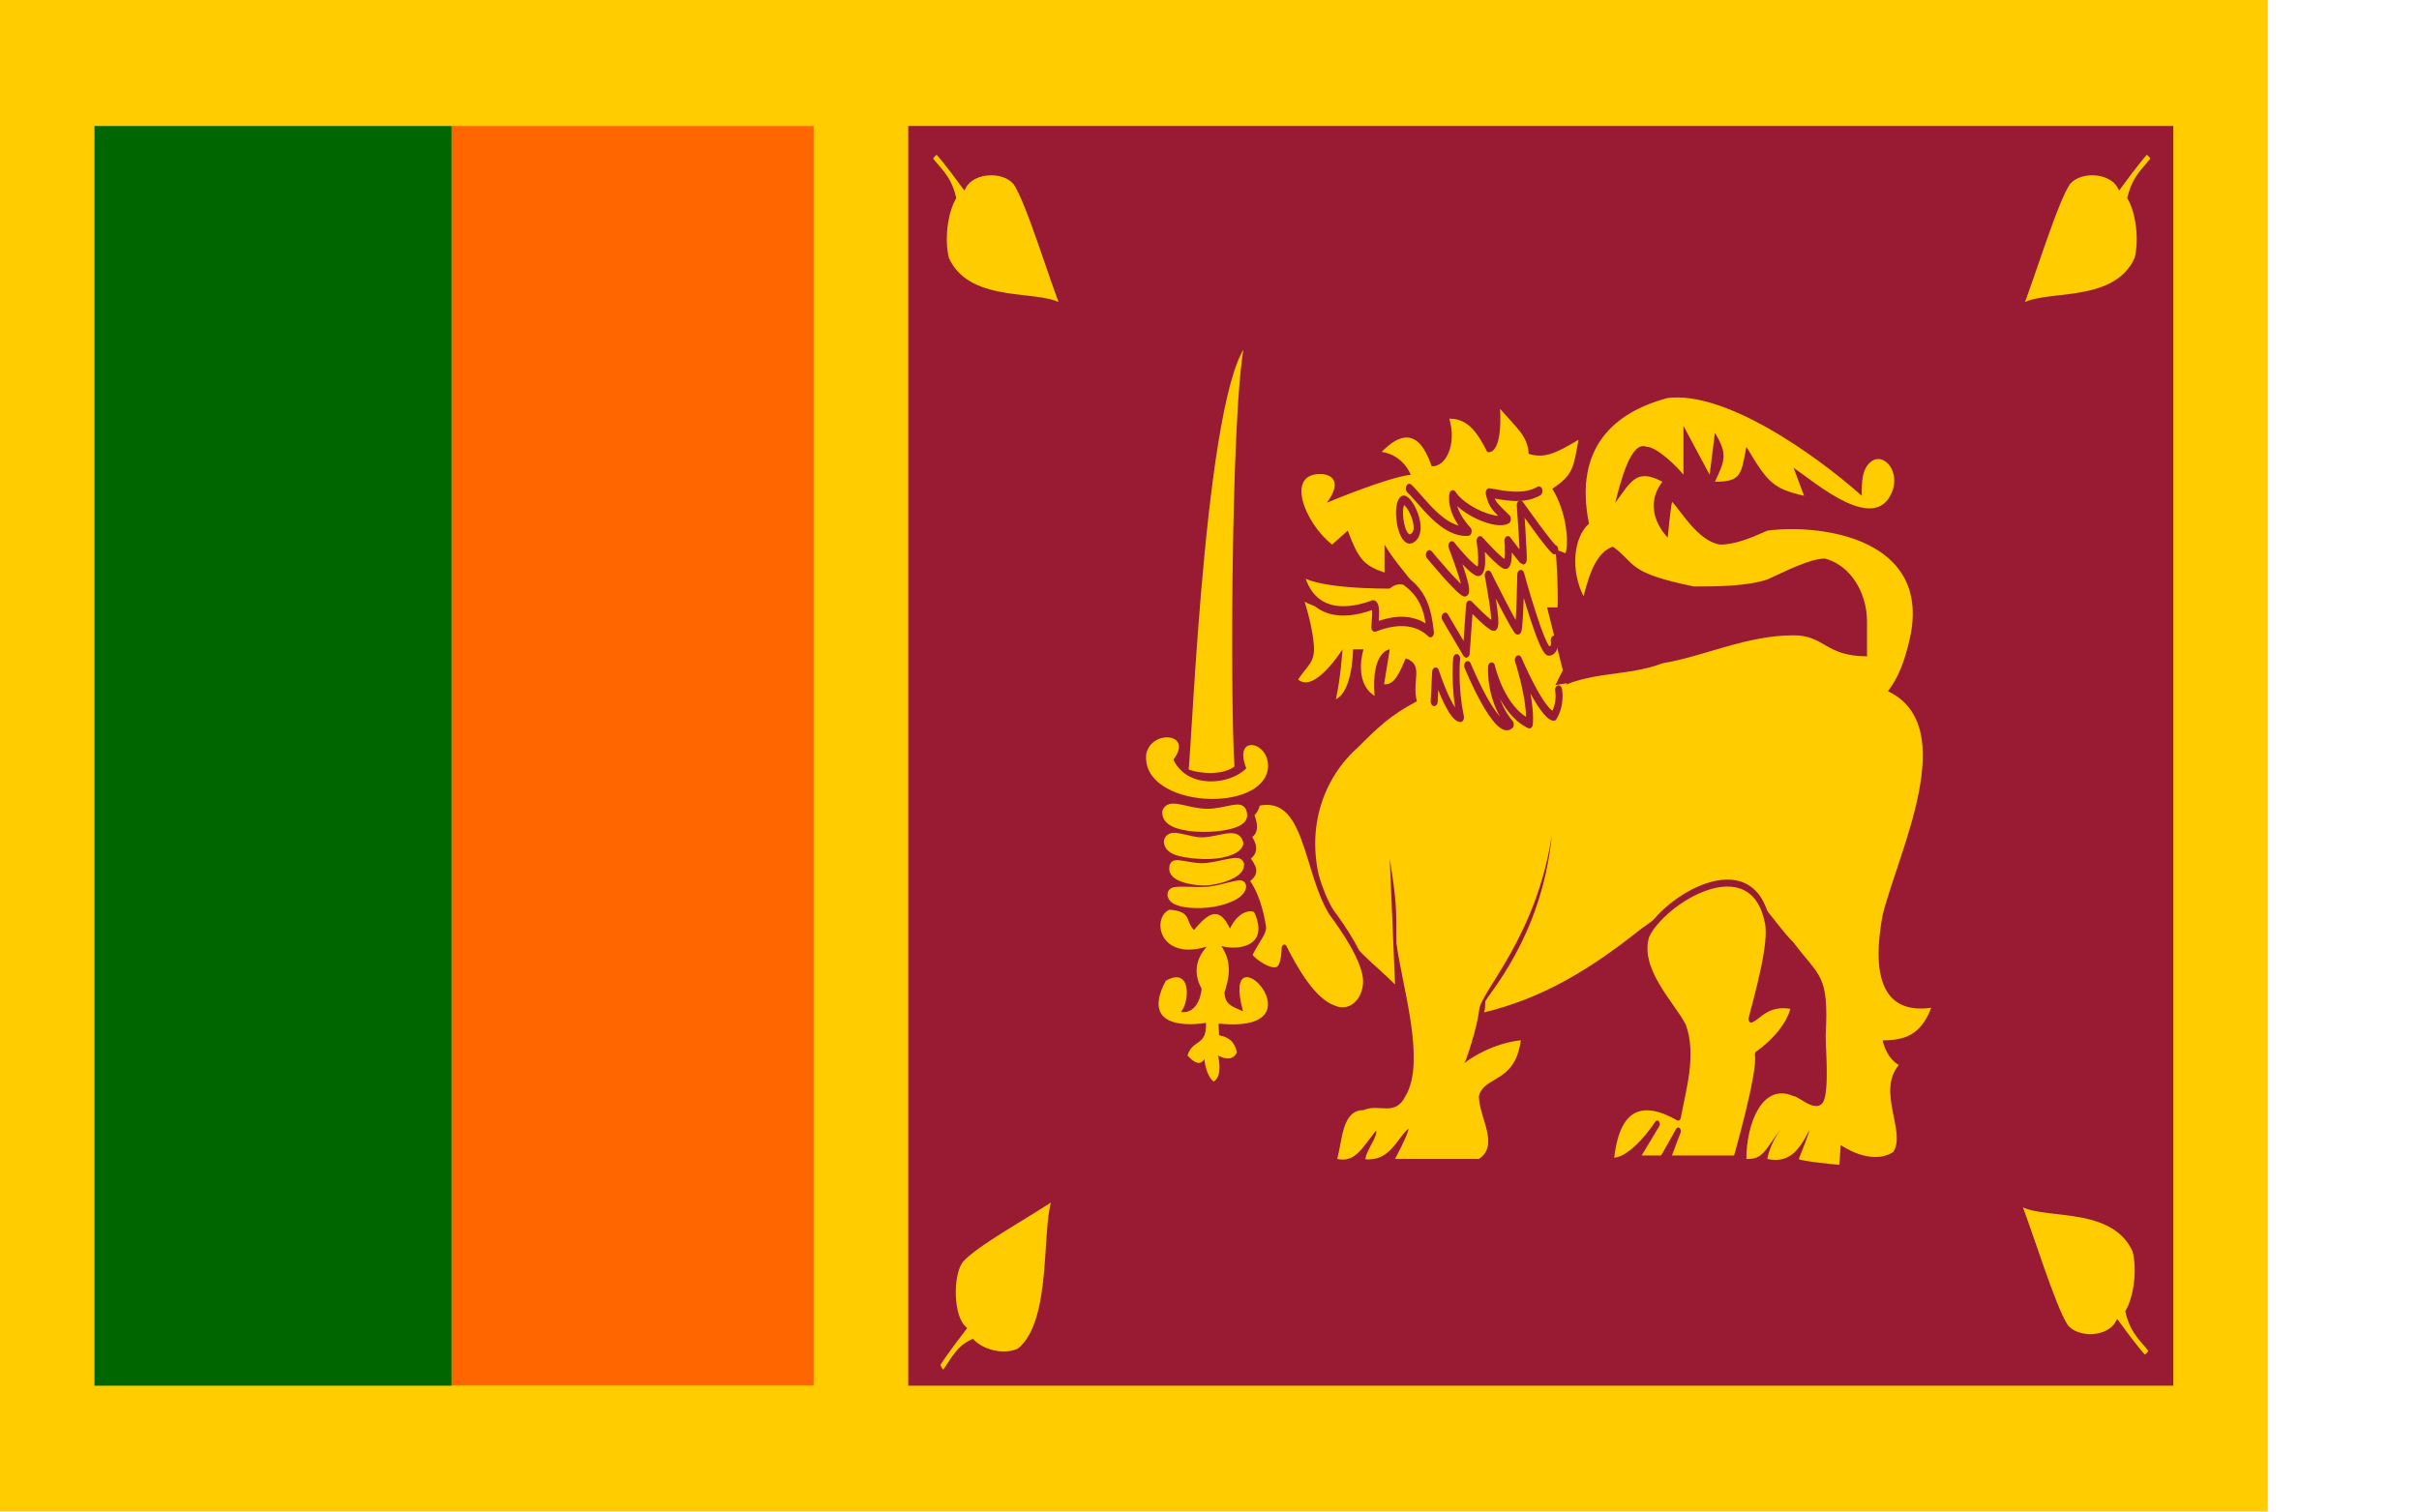
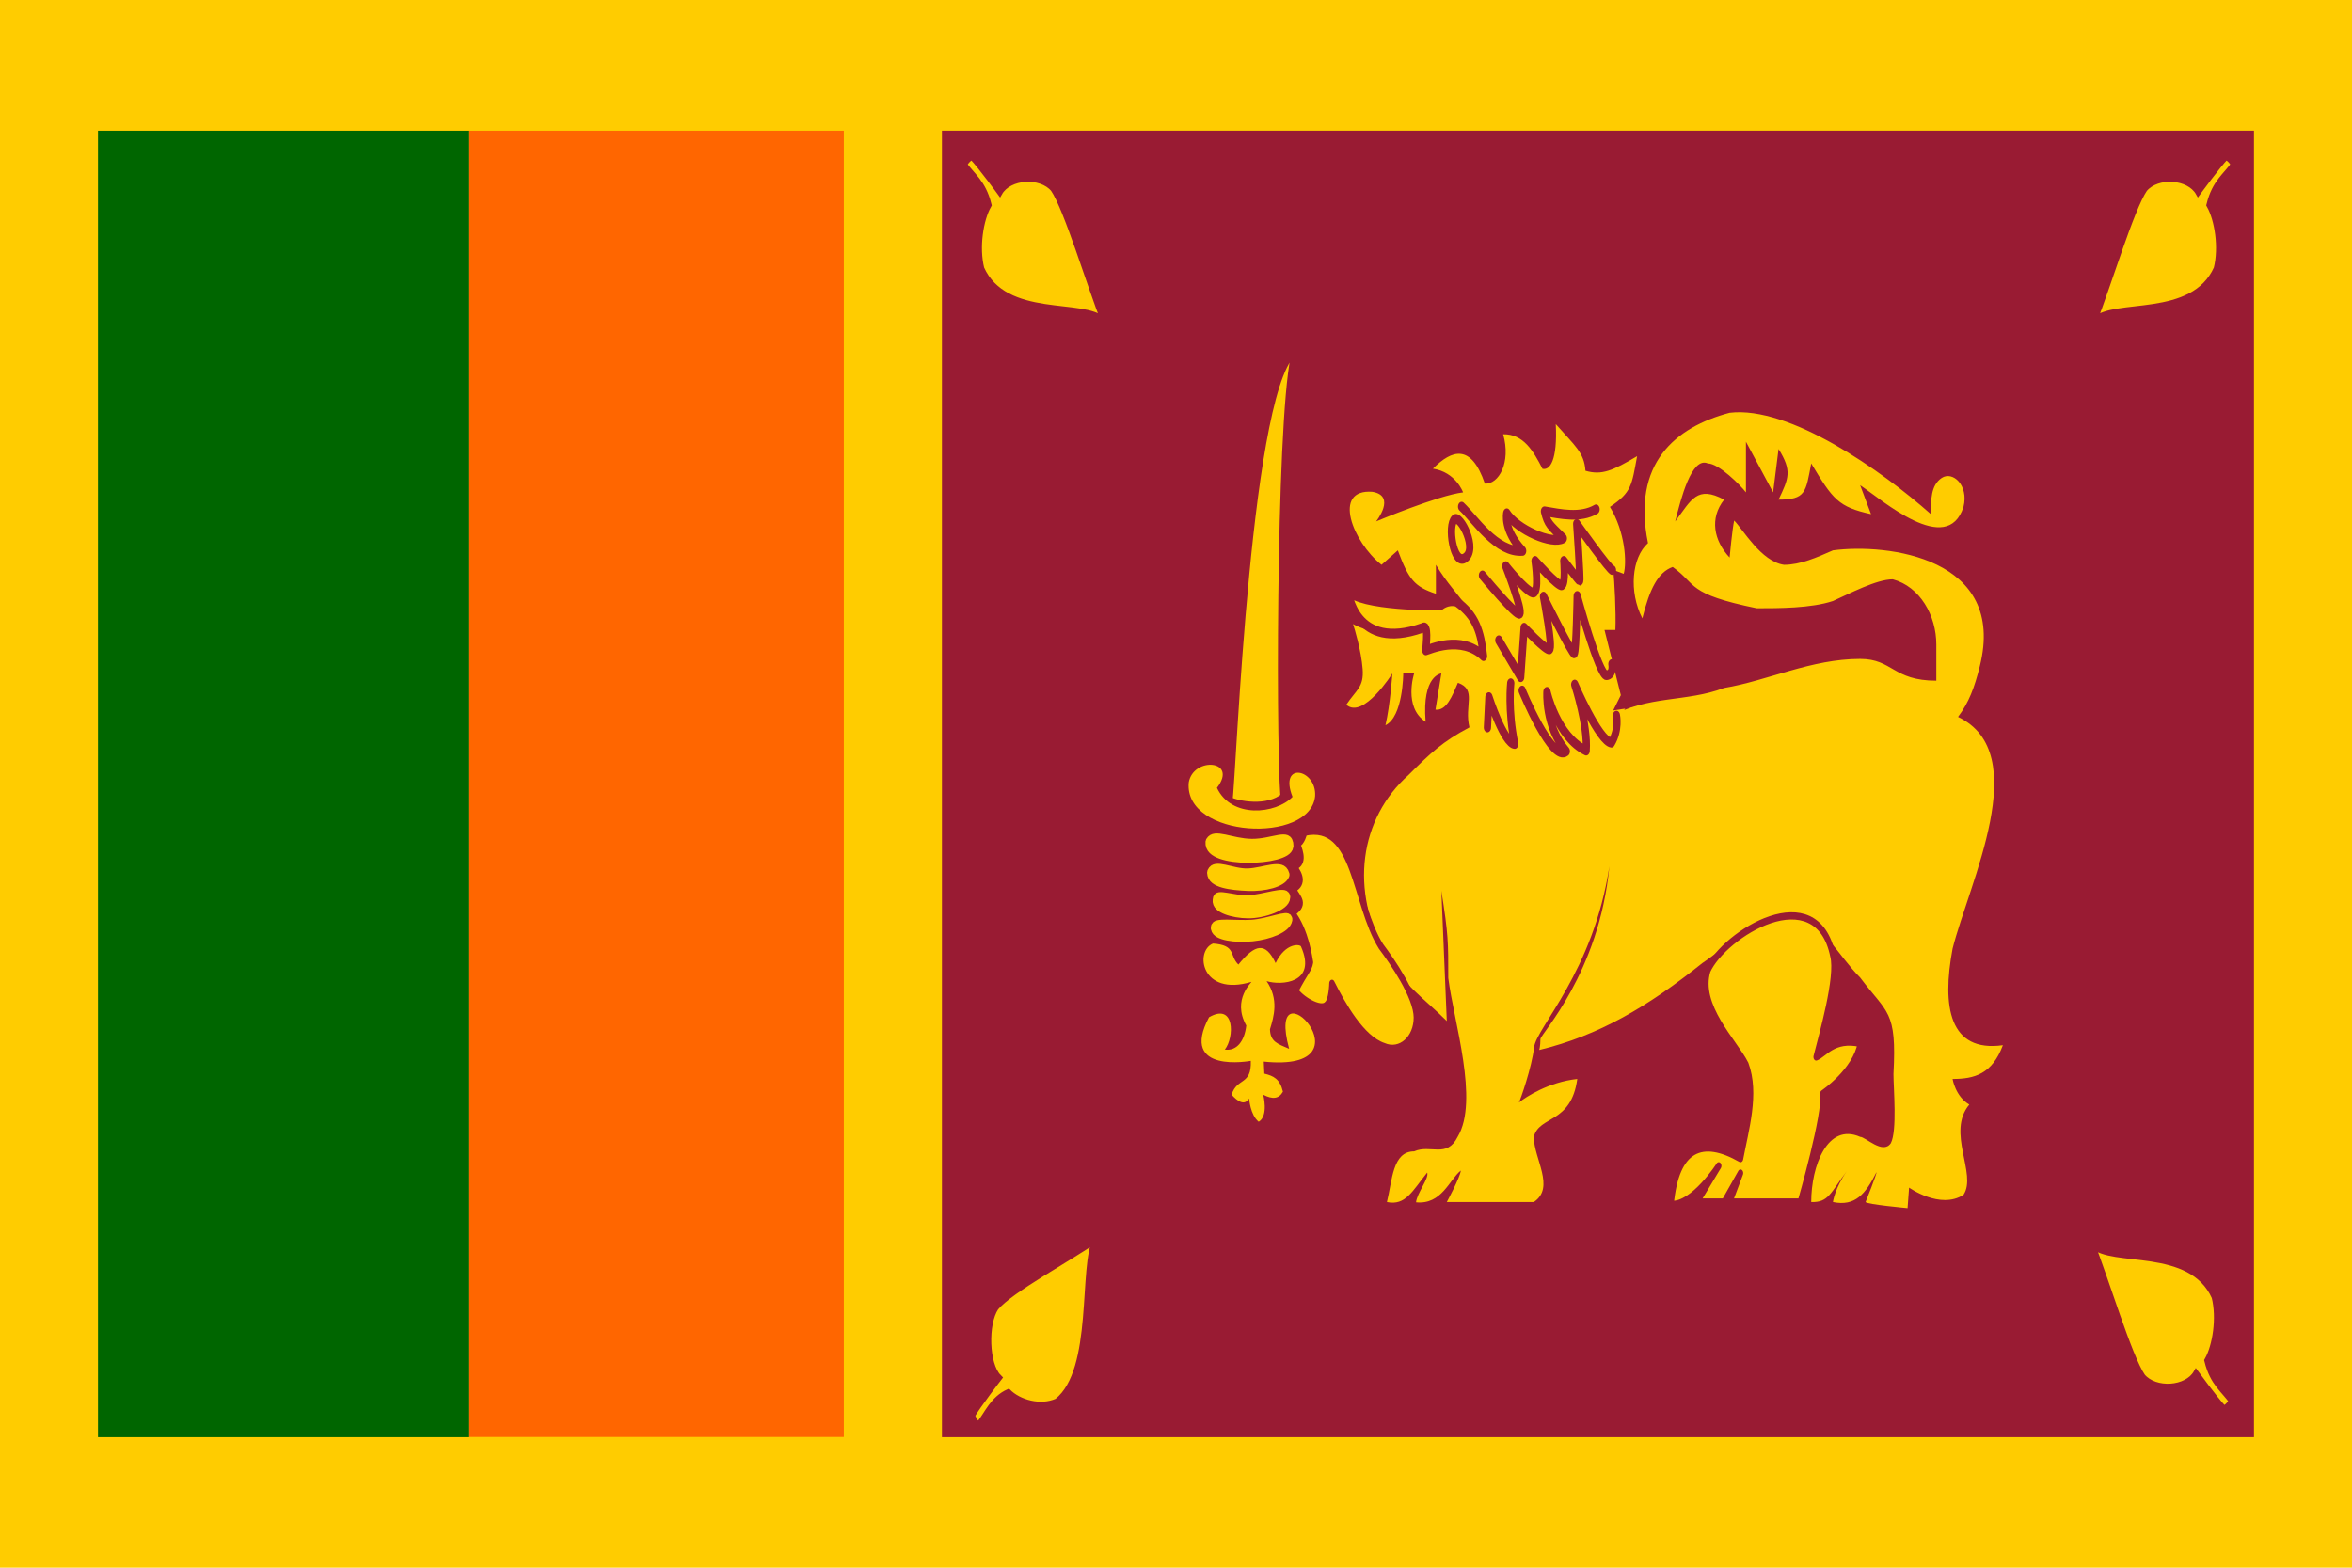
- <svg xmlns="http://www.w3.org/2000/svg" height="496.063" id="svg551" version="1.0" width="595.28pt" x="0" y="0">
+ <svg xmlns="http://www.w3.org/2000/svg" height="496.063" id="svg551" version="1.0" width="744.1" x="0" y="0">
  <defs id="defs553" />
-   <g id="g1330" transform="scale(0.750006,1)">
-     <rect y="5.5000000e-05" x="0" width="992.126" style="font-size:12px;fill:#ffcc00;fill-opacity:1;fill-rule:evenodd;stroke-width:1pt" id="rect628" height="496.063" />
+   <g id="g1330" transform="matrix(0.750006,0,0,1,0,-5.5e-5)">
+     <rect y="5.5e-05" x="0" width="992.126" style="font-size:12px;fill:#ffcc00;fill-opacity:1;fill-rule:evenodd;stroke-width:1pt" id="rect628" height="496.063" />
    <rect y="41.356" x="197.418" width="158.537" style="font-size:12px;fill:#ff6600;fill-opacity:1;fill-rule:evenodd;stroke-width:1pt" id="rect626" height="413.35" />
    <rect y="41.356" x="41.335" width="156.212" style="font-size:12px;fill:#006600;fill-opacity:1;fill-rule:evenodd;stroke-width:1pt" id="rect625" height="413.415" />
    <rect y="41.343" x="397.334" width="553.446" style="font-size:12px;fill:#991b33;fill-opacity:1;fill-rule:evenodd;stroke-width:1pt" id="rect627" height="413.425" />
    <g transform="matrix(2.29632,0,0,2.29632,0,-1.525879e-5)" id="g602">
-       <path style="fill:#ffcc00;fill-opacity:1;fill-rule:evenodd;stroke:#991b33;stroke-width:1pt;stroke-linecap:round;stroke-linejoin:round;stroke-opacity:1" id="path579" d="M 267.945,101.345 L 271.5,101.436 C 271.5,101.436 267.49,104.808 268.401,109.365 C 272.594,103.168 274.143,104.352 274.143,104.352 C 272.867,105.719 270.406,107.633 272.32,111.826 C 273.961,107.542 277.333,104.261 277.333,104.261 C 277.333,104.261 276.421,109 278.426,113.375 C 279.884,109 282.345,105.264 282.345,105.264 C 282.345,105.264 281.981,110.003 284.077,111.734 C 285.717,110.276 286.811,106.539 286.811,106.539 C 286.811,106.539 289.91,112.008 291.824,112.828 C 293.373,109.091 293.373,106.175 293.373,106.175 C 293.373,106.175 299.753,110.732 304.856,108.089 C 300.299,106.449 298.75,102.621 298.75,102.621 C 298.75,102.621 307.044,106.266 310.598,104.626 C 307.134,101.982 299.024,98.064 299.024,98.064 C 299.024,98.064 305.039,100.251 306.77,99.704 C 305.95,98.519 303.307,97.061 303.307,97.061" />
-       <path style="fill:#ffcc00;fill-opacity:1;stroke:none;stroke-width:1;stroke-linejoin:round;stroke-opacity:1" id="selection_to_path#1" d="M 317.72,56.88 C 328.71,55.88 345.69,64.86 354.69,70.85 C 354.69,68.85 354.69,66.86 356.68,65.86 C 358.68,64.86 361.68,66.86 360.68,69.85 C 357.68,76.83 345.69,68.85 341.7,66.86 C 341.7,66.86 343.7,70.85 343.7,70.85 C 337.7,69.85 336.7,68.85 332.71,63.86 C 331.71,67.85 331.71,68.85 326.71,68.85 C 328.59,65.89 329.22,64.9 326.71,61.87 C 326.71,61.87 325.71,67.85 325.71,67.85 C 325.71,67.85 320.72,60.87 320.72,60.87 C 320.72,60.87 320.72,67.85 320.72,67.85 C 319.72,66.86 315.72,63.86 313.72,63.86 C 310.73,62.86 308.73,68.85 307.73,71.85 C 310.73,68.85 311.72,66.86 316.72,68.85 C 314.01,71.41 314.8,74.48 317.72,76.83 C 317.72,76.83 318.24,72.68 318.56,71.73 C 320.15,72.92 323.52,77.39 327.71,77.83 C 330.71,77.83 333.71,76.83 336.7,75.84 C 346.69,74.84 368.67,76.83 363.68,91.8 C 362.68,94.8 361.68,96.79 359.68,98.79 C 373.67,103.78 361.68,121.74 358.68,130.72 C 356.68,138.7 358.07,145.06 367.92,144.03 C 365.93,148.02 362.68,148.68 358.68,148.68 C 358.68,148.68 359.18,151.08 361.75,152.21 C 357.48,156.04 363.23,161.78 360.68,164.65 C 356.38,166.71 350.69,163.65 350.69,163.65 C 350.69,163.65 350.41,166.48 350.41,166.48 C 350.41,166.48 342.86,165.96 342.7,165.64 C 342.7,165.64 344.85,161.62 344.69,161.54 C 342.69,164.53 340.78,166.28 336.7,165.64 C 336.7,165.64 337.02,163.76 339.25,161.38 C 336.22,164.4 335.89,165.72 332.71,165.64 C 332.71,160.65 335.7,154.67 341.7,156.66 C 342.7,156.66 345.85,159.14 347.33,157.54 C 348.53,155.82 347.82,150 347.82,148 C 348.45,139.18 346.69,139.7 341.7,134.71 C 337.7,131.72 334.778,127.136 329.788,126.136 C 324.788,125.136 316.72,130.72 312.72,132.71 C 302.73,138.7 293.74,142.69 282.75,144.69 C 282.75,144.69 282.967,144.18 282.967,143.182 C 282.967,142.509 293.754,134.113 295.641,119.372 C 292.688,133.921 282.2,141.607 281.805,144.31 C 281.411,147.014 279.269,151.627 279.009,151.929 C 280.306,151.151 284.467,149.112 289.74,148.68 C 288.603,154.929 282.75,153.67 281.75,156.66 C 281.75,159.66 285.75,163.65 281.75,165.64 C 281.75,165.64 265.77,165.64 265.77,165.64 C 265.77,165.64 268.229,162.236 268.346,161.298 C 266.195,162.603 264.83,166.028 260.119,165.677 C 260.291,164.389 262.547,162.372 262.168,161.58 C 259.473,164.08 258.208,166.187 254.77,165.64 C 255.77,162.65 255.77,158.66 259.77,158.66 C 262.77,157.66 265.77,159.66 267.76,156.66 C 271.76,151.67 267.031,140.754 266.041,134.764 C 266.041,129.774 266.056,128.828 264.77,122.74 C 264.77,122.74 265.77,140.7 265.77,140.7 C 261.77,137.7 257.77,135.71 254.77,131.72 C 247.78,122.74 249.78,112.76 258.77,106.77 C 262.77,103.78 264.93,102.22 269.93,100.23 C 268.93,97.23 271.35,95.02 267.81,94.09 C 266.75,95.94 265.71,97.96 263.69,97.79 C 263.69,97.79 264.77,92.8 264.77,92.8 C 264.77,92.8 261.17,93.02 261.88,99.46 C 257.74,97.47 259.77,92.8 259.77,92.8 C 259.77,92.8 257.77,92.8 257.77,92.8 C 257.77,92.8 257.76,98.74 254.5,99.94 C 255.38,97.15 255.77,92.8 255.77,92.8 C 255.77,92.8 250.42,99.18 247.31,97.11 C 249.14,95.04 250.56,94.7 250.31,92.2 C 250.07,89.71 248.78,86.498 248.546,85.99 C 249.678,86.537 257.215,88.787 261.942,86.443 C 261.629,88.005 261.77,89.81 261.77,89.81 C 266.76,88.81 267.76,88.81 272.76,90.8 C 271.76,83.82 267.76,82.82 263.77,77.83 C 263.77,77.83 263.77,81.82 263.77,81.82 C 259.77,80.83 258.77,79.83 256.77,75.84 C 256.77,75.84 253.78,77.83 253.78,77.83 C 248.51,74.72 244.62,67.34 252.1,67.77 C 256.56,68.33 252.78,71.85 252.78,71.85 C 252.78,71.85 264.22,68.25 268.76,67.85 C 268.76,67.85 267.44,65.06 263.22,64.58 C 266.72,61.95 270.24,61.1 272.76,66.64 C 275.27,66.78 277.61,63.76 276.12,59.84 C 279.83,59.78 281.66,62.13 283.35,64.6 C 284.73,64.85 286.12,63.4 285.79,58.44 C 289.29,61.43 291.01,62.35 291.24,64.87 C 294.22,65.53 296.24,64.86 300.73,62.86 C 299.74,66.86 299.74,67.85 295.74,69.85 C 298.56,73.335 298.857,77.541 298.266,79.07 C 297.287,78.786 297.043,78.722 296.348,78.532 C 296.565,80.073 296.878,84.315 296.74,86.81 C 296.74,86.81 294.74,86.81 294.74,86.81 C 294.74,86.81 297.74,95.79 297.74,95.79 C 297.74,95.79 295.74,98.79 295.74,98.79 C 302.73,95.79 309.73,96.79 316.72,94.8 C 324.71,93.8 332.71,90.8 341.7,90.8 C 347.69,90.8 347.69,93.8 355.69,93.8 C 355.69,91.8 355.69,90.8 355.69,88.81 C 355.69,84.82 352.69,80.83 347.69,79.83 C 344.7,79.83 339.7,81.82 336.7,82.82 C 332.71,83.82 326.71,83.82 322.71,83.82 C 309.73,81.82 311.8,80.56 307.27,78.13 C 304.56,78.85 303.04,81.15 301.69,85.21 C 299.18,81.53 299.74,76.83 302.73,74.84 C 299.74,63.86 307.73,58.87 317.72,56.88 z " />
-       <path style="fill:#ffcc00;fill-opacity:1;stroke:#991b33;stroke-width:1;stroke-linejoin:round;stroke-opacity:1" id="selection_to_path" d="M 320.72,146.69 C 318.72,143.69 311.72,138.7 313.72,133.71 C 316.72,128.72 333.71,120.74 336.7,131.72 C 337.7,134.71 334.618,142.647 333.618,145.647 C 335.131,145.258 336.813,142.934 341.737,143.776 C 340.82,147.696 334.83,150.719 334.83,150.719 C 335.438,153.371 330.71,165.64 330.71,165.64 C 330.71,165.64 317.72,165.64 317.72,165.64 C 317.72,165.64 319.72,161.65 319.72,161.65 C 319.72,161.65 316.72,165.64 316.72,165.64 C 316.72,165.64 311.72,165.64 311.72,165.64 C 311.72,165.64 315.72,160.65 315.72,160.65 C 315.72,160.65 310.989,166.192 306.957,165.971 C 307.957,157.991 312.72,156.66 319.72,159.66 C 320.72,155.67 322.71,150.68 320.72,146.69 z " />
-       <path style="fill:#ffcc00;fill-opacity:1;fill-rule:evenodd;stroke:#991b33;stroke-width:1pt;stroke-linecap:butt;stroke-linejoin:miter;stroke-opacity:1" id="path577" d="M 267.217,71.543 C 265.87,72.371 266.97,77.853 269.039,76.92 C 271.618,75.757 268.24,70.913 267.217,71.543 z " />
-       <path style="fill:#ffcc00;fill-opacity:1;fill-rule:evenodd;stroke:#991b33;stroke-width:1pt;stroke-linecap:round;stroke-linejoin:round;stroke-opacity:1" id="path578" d="M 268.492,69.811 C 270.953,71.543 274.872,76.191 279.702,75.917 C 276.056,72.91 276.786,70.722 276.786,70.722 C 278.7,73.001 285.079,75.097 287.175,74.185 C 284.715,72.363 284.259,72.18 283.712,70.449 C 286.629,70.814 290.274,71.451 293.19,70.175" />
-       <path style="fill:#ffcc00;fill-opacity:1;fill-rule:evenodd;stroke:#991b33;stroke-width:1pt;stroke-linecap:round;stroke-linejoin:round;stroke-opacity:1" id="path580" d="M 273.232,100.251 L 273.505,96.059 C 273.505,96.059 276.239,102.438 278.244,102.529 C 276.968,97.882 277.515,94.145 277.515,94.145" />
-       <path style="fill:#ffcc00;fill-opacity:1;fill-rule:evenodd;stroke:#991b33;stroke-width:1pt;stroke-linecap:round;stroke-linejoin:round;stroke-opacity:1" id="path581" d="M 279.611,95.147 C 279.611,95.147 285.079,105.172 287.722,103.532 C 283.712,99.977 284.168,95.329 284.168,95.329 C 284.168,95.329 285.991,101.527 291.368,103.441 C 291.732,99.978 289.272,94.327 289.272,94.327 C 289.272,94.327 293.737,102.165 296.016,102.347 C 297.474,100.525 296.927,98.611 296.927,98.611" />
-       <path style="fill:#ffcc00;fill-opacity:1;fill-rule:evenodd;stroke:#991b33;stroke-width:1pt;stroke-linecap:round;stroke-linejoin:round;stroke-opacity:1" id="path582" d="M 275.328,88.221 L 279.338,93.325 L 279.976,86.489 C 279.976,86.489 283.895,89.588 284.624,89.497 C 285.353,89.406 283.53,82.206 283.53,82.206 C 283.53,82.206 288.816,90.226 289.181,90.043 C 289.545,89.861 289.727,82.115 289.727,82.115 C 289.727,82.115 293.738,93.142 295.105,93.051 C 296.472,92.96 296.107,91.502 296.107,91.502" />
-       <path style="fill:#ffcc00;fill-opacity:1;fill-rule:evenodd;stroke:#991b33;stroke-width:1pt;stroke-linecap:round;stroke-linejoin:round;stroke-opacity:1" id="path583" d="M 272.32,79.289 C 272.32,79.289 278.517,84.94 279.155,84.575 C 279.793,84.211 276.604,78.013 276.604,78.013 C 276.604,78.013 280.158,81.385 281.525,81.659 C 282.892,81.932 281.981,77.284 281.981,77.284 C 281.981,77.284 286.173,80.839 286.902,80.656 C 287.631,80.474 287.267,77.284 287.267,77.284 C 287.267,77.284 290.001,80.018 290.183,80.018 C 290.365,80.018 289.636,72.18 289.636,72.18 C 289.636,72.18 295.743,78.651 296.198,78.56" />
-       <path style="fill:#ffcc00;fill-opacity:1;fill-rule:evenodd;stroke:#991b33;stroke-width:1pt;stroke-linecap:round;stroke-linejoin:round;stroke-opacity:1" id="path584" d="M 247.531,81.294 C 247.804,81.75 248.819,89.809 261.305,86.528 C 262.49,85.89 261.969,88.781 261.917,89.627 C 262.464,89.536 268.415,87.414 272.516,90.421 C 272.034,87.088 271.135,84.849 267.581,82.935 C 265.85,82.57 264.586,83.456 264.586,83.456 C 264.586,83.456 249.536,83.573 247.531,81.294 z " />
-       <path style="fill:#ffcc00;fill-opacity:1;stroke:#991b33;stroke-width:1;stroke-linecap:round;stroke-linejoin:round;stroke-opacity:1" id="selection_to_path#2" d="M 240.722,132.606 C 240.515,133.539 239.862,133.808 237.997,136.503 C 238.826,137.643 242.64,139.425 243.676,138.493 C 244.609,137.974 244.676,135.503 244.676,135.503 C 246.676,138.493 250.194,143.208 254.194,144.208 C 257.184,145.208 260.184,143.208 260.184,140.218 C 260.184,137.228 255.666,132.399 253.676,130.409 C 248.676,124.419 249.117,113.106 239.665,114.68 C 239.616,114.766 239.238,116.053 238.332,116.283 C 239.091,117.736 239.517,118.964 237.7,119.421 C 239.113,120.809 239.335,121.817 237.519,122.514 C 238.618,123.988 239.905,124.529 237.375,125.79 C 240.022,128.37 240.592,132.166 240.722,132.606" />
-       <path style="fill:#ffcc00;fill-opacity:1;fill-rule:evenodd;stroke:#991b33;stroke-width:1pt;stroke-linecap:butt;stroke-linejoin:miter;stroke-opacity:1" id="path585" d="M 238.261,48.041 C 235.256,52.394 234.944,100.274 235.877,109.912 C 232.872,111.881 227.276,111.052 225.721,110.43 C 226.447,107.01 229.037,51.461 238.261,48.041 z " />
-       <path style="fill:#ffcc00;fill-opacity:1;fill-rule:evenodd;stroke:none;stroke-width:0.25;stroke-linecap:butt;stroke-linejoin:round;stroke-opacity:1" id="path586" d="M 229.763,146.185 C 229.763,146.185 216.497,148.05 222.093,140.175 C 226.861,138.102 226.757,142.973 224.995,144.631 C 227.172,144.873 228.623,143.456 228.933,141.314 C 226.239,137.687 230.073,135.303 229.866,135.303 C 220.643,137.376 219.399,131.054 222.819,130.018 C 227.138,130.259 225.756,131.641 227.483,132.92 C 230.592,130.053 232.458,129.777 234.323,132.713 C 236.188,129.811 238.883,130.122 238.986,130.433 C 241.992,135.51 235.359,135.821 232.665,135.199 C 234.945,137.687 234.012,140.07 233.286,141.833 C 233.355,143.56 234.669,143.836 236.81,144.527 C 232.251,131.952 252.874,147.877 232.146,146.289 C 232.181,146.841 232.216,147.394 232.25,147.947 C 233.943,148.258 235.117,148.672 235.669,150.434 C 234.945,151.401 233.805,151.539 232.043,150.849 C 232.043,150.849 233.079,153.751 231.214,154.58 C 229.659,153.647 229.452,151.367 229.452,151.367 C 228.588,152.438 227.31,151.746 226.239,150.849 C 227.207,148.465 229.936,149.604 229.763,146.185 z " />
-       <path style="fill:#ffcc00;fill-opacity:1;fill-rule:evenodd;stroke:none;stroke-width:1pt;stroke-linecap:butt;stroke-linejoin:round;stroke-opacity:1" id="path587" d="M 218.363,107.84 C 219.157,104.246 227.517,104.695 223.545,108.565 C 226.204,112.814 234.357,112.193 237.432,109.809 C 234.84,104.868 241.889,105.939 241.578,109.705 C 240.714,116.371 217.465,115.474 218.363,107.84 z " />
-       <path style="fill:#ffcc00;fill-opacity:1;stroke:#991b33;stroke-width:1;stroke-opacity:1" id="path592" d="M 384.27,171.44 C 386.76,176.1 391.181,187.142 393.63,189.78 C 395.925,191.832 401.64,191.59 403.4,189.27 C 403.4,189.27 407.06,193.04 408.54,194.18 C 409.42,193.88 409.96,193.04 409.96,193.04 C 408.47,191.42 406.44,190.51 405.44,187.51 C 406.93,185.52 407.75,181.65 406.75,178.65 C 402.38,171.33 387.84,174.22 384.27,171.44 z " />
-       <path style="fill:#ffcc00;fill-opacity:1;stroke:#991b33;stroke-width:1;stroke-opacity:1" id="path593" d="M 202.8,44.287 C 200.31,39.627 195.889,28.585 193.44,25.947 C 191.145,23.895 185.43,24.137 183.67,26.457 C 183.67,26.457 180.01,22.687 178.53,21.547 C 177.65,21.847 177.11,22.687 177.11,22.687 C 178.6,24.307 180.63,25.217 181.63,28.217 C 180.14,30.207 179.32,34.077 180.32,37.077 C 184.69,44.397 199.23,41.507 202.8,44.287 z " />
-       <path style="fill:#ffcc00;fill-opacity:1;stroke:#991b33;stroke-width:1;stroke-opacity:1" id="path594" d="M 201.325,170.734 C 196.665,173.224 185.623,177.645 182.985,180.094 C 180.933,182.389 181.175,188.104 183.495,189.864 C 183.495,189.864 179.725,193.524 178.585,195.004 C 178.885,195.884 179.725,196.424 179.725,196.424 C 181.345,194.934 182.255,192.904 185.255,191.904 C 187.245,193.394 191.115,194.214 194.115,193.214 C 201.435,188.844 198.545,174.304 201.325,170.734 z " />
-       <path style="fill:#ffcc00;fill-opacity:1;stroke:#991b33;stroke-width:1;stroke-opacity:1" id="path595" d="M 384.654,44.286 C 387.144,39.626 391.565,28.584 394.014,25.946 C 396.309,23.894 402.024,24.136 403.784,26.456 C 403.784,26.456 407.444,22.686 408.924,21.546 C 409.804,21.846 410.344,22.686 410.344,22.686 C 408.854,24.306 406.824,25.216 405.824,28.216 C 407.314,30.206 408.134,34.076 407.134,37.076 C 402.764,44.396 388.224,41.506 384.654,44.286 z " />
-       <path style="fill:#ffcc00;fill-opacity:1;fill-rule:evenodd;stroke:#ffcc00;stroke-width:1pt;stroke-linecap:butt;stroke-linejoin:round;stroke-opacity:1" id="path596" d="M 222.105,116.032 C 221.909,117.55 225.532,118.211 229.246,118.229 C 232.96,118.248 236.767,117.624 236.938,116.571 C 236.987,114.686 233.695,116.289 229.95,116.258 C 226.205,116.228 223.084,114.759 222.105,116.032 z " />
-       <path style="fill:#ffcc00;fill-opacity:1;fill-rule:evenodd;stroke:#ffcc00;stroke-width:1pt;stroke-linecap:butt;stroke-linejoin:round;stroke-opacity:1" id="path597" d="M 222.398,120.242 C 222.446,121.662 226.045,122.004 229.227,122.102 C 232.41,122.2 235.616,121.564 236.203,120.536 C 235.639,118.92 232.103,120.267 229.226,120.34 C 226.35,120.414 223.156,118.92 222.398,120.242 z " />
-       <path style="fill:#ffcc00;fill-opacity:1;fill-rule:evenodd;stroke:#ffcc00;stroke-width:1pt;stroke-linecap:butt;stroke-linejoin:round;stroke-opacity:1" id="path598" d="M 223.426,124.012 C 223.181,125.089 226.351,125.86 229.27,125.878 C 232.189,125.896 236.326,124.77 236.35,123.62 C 236.179,122.715 232.091,123.938 229.344,124.03 C 226.596,124.122 223.426,123.033 223.426,124.012 z " />
-       <path style="fill:#ffcc00;fill-opacity:1;fill-rule:evenodd;stroke:#ffcc00;stroke-width:1pt;stroke-linecap:butt;stroke-linejoin:round;stroke-opacity:1" id="path599" d="M 223.084,127.879 C 223.329,128.931 226.928,129.287 230.091,129.048 C 233.255,128.81 236.473,127.83 236.742,126.704 C 236.596,125.994 232.961,127.255 229.95,127.408 C 226.939,127.561 223.035,127.046 223.084,127.879 z " />
+       <path style="fill:#ffcc00;fill-opacity:1;fill-rule:evenodd;stroke:#991b33;stroke-width:1pt;stroke-linecap:round;stroke-linejoin:round;stroke-opacity:1" id="path579" d="m 267.945,101.345 3.555,0.091 c 0,0 -4.01,3.372 -3.099,7.929 4.193,-6.197 5.742,-5.013 5.742,-5.013 -1.276,1.367 -3.737,3.281 -1.823,7.474 1.641,-4.284 5.013,-7.565 5.013,-7.565 0,0 -0.912,4.739 1.093,9.114 1.458,-4.375 3.919,-8.111 3.919,-8.111 0,0 -0.364,4.739 1.732,6.47 1.64,-1.458 2.734,-5.195 2.734,-5.195 0,0 3.099,5.469 5.013,6.289 1.549,-3.737 1.549,-6.653 1.549,-6.653 0,0 6.38,4.557 11.483,1.914 -4.557,-1.64 -6.106,-5.468 -6.106,-5.468 0,0 8.294,3.645 11.848,2.005 -3.464,-2.644 -11.574,-6.562 -11.574,-6.562 0,0 6.015,2.187 7.746,1.641 -0.82,-1.185 -3.463,-2.643 -3.463,-2.643" />
+       <path style="fill:#ffcc00;fill-opacity:1;stroke:none;stroke-width:1;stroke-linejoin:round;stroke-opacity:1" id="selection_to_path#1" d="m 317.72,56.88 c 10.99,-1 27.97,7.98 36.97,13.97 0,-2 0,-3.99 1.99,-4.99 2,-1 5,1 4,3.99 -3,6.98 -14.99,-1 -18.98,-2.99 0,0 2,3.99 2,3.99 -6,-1 -7,-2 -10.99,-6.99 -1,3.99 -1,4.99 -6,4.99 1.88,-2.96 2.51,-3.95 0,-6.98 0,0 -1,5.98 -1,5.98 0,0 -4.99,-6.98 -4.99,-6.98 0,0 0,6.98 0,6.98 -1,-0.99 -5,-3.99 -7,-3.99 -2.99,-1 -4.99,4.99 -5.99,7.99 3,-3 3.99,-4.99 8.99,-3 -2.71,2.56 -1.92,5.63 1,7.98 0,0 0.52,-4.15 0.84,-5.1 1.59,1.19 4.96,5.66 9.15,6.1 3,0 6,-1 8.99,-1.99 9.99,-1 31.97,0.99 26.98,15.96 -1,3 -2,4.99 -4,6.99 13.99,4.99 2,22.95 -1,31.93 -2,7.98 -0.61,14.34 9.24,13.31 -1.99,3.99 -5.24,4.65 -9.24,4.65 0,0 0.5,2.4 3.07,3.53 -4.27,3.83 1.48,9.57 -1.07,12.44 -4.3,2.06 -9.99,-1 -9.99,-1 0,0 -0.28,2.83 -0.28,2.83 0,0 -7.55,-0.52 -7.71,-0.84 0,0 2.15,-4.02 1.99,-4.1 -2,2.99 -3.91,4.74 -7.99,4.1 0,0 0.32,-1.88 2.55,-4.26 -3.03,3.02 -3.36,4.34 -6.54,4.26 0,-4.99 2.99,-10.97 8.99,-8.98 1,0 4.15,2.48 5.63,0.88 1.2,-1.72 0.49,-7.54 0.49,-9.54 0.63,-8.82 -1.13,-8.3 -6.12,-13.29 -4,-2.99 -6.922,-7.574 -11.912,-8.574 -5,-1 -13.068,4.584 -17.068,6.574 -9.99,5.99 -18.98,9.98 -29.97,11.98 0,0 0.217,-0.51 0.217,-1.508 0,-0.673 10.787,-9.069 12.674,-23.81 -2.953,14.549 -13.441,22.235 -13.836,24.938 -0.394,2.704 -2.536,7.317 -2.796,7.619 1.297,-0.778 5.458,-2.817 10.731,-3.249 -1.137,6.249 -6.99,4.99 -7.99,7.98 0,3 4,6.99 0,8.98 0,0 -15.98,0 -15.98,0 0,0 2.459,-3.404 2.576,-4.342 -2.151,1.305 -3.516,4.73 -8.227,4.379 0.172,-1.288 2.428,-3.305 2.049,-4.097 -2.695,2.5 -3.96,4.607 -7.398,4.06 1,-2.99 1,-6.98 5,-6.98 3,-1 6,1 7.99,-2 4,-4.99 -0.729,-15.906 -1.719,-21.896 0,-4.99 0.015,-5.936 -1.271,-12.024 0,0 1,17.96 1,17.96 -4,-3 -8,-4.99 -11,-8.98 -6.99,-8.98 -4.99,-18.96 4,-24.95 4,-2.99 6.16,-4.55 11.16,-6.54 -1,-3 1.42,-5.21 -2.12,-6.14 -1.06,1.85 -2.1,3.87 -4.12,3.7 0,0 1.08,-4.99 1.08,-4.99 0,0 -3.6,0.22 -2.89,6.66 -4.14,-1.99 -2.11,-6.66 -2.11,-6.66 0,0 -2,0 -2,0 0,0 -0.01,5.94 -3.27,7.14 0.88,-2.79 1.27,-7.14 1.27,-7.14 0,0 -5.35,6.38 -8.46,4.31 1.83,-2.07 3.25,-2.41 3,-4.91 -0.24,-2.49 -1.53,-5.702 -1.764,-6.21 1.132,0.547 8.669,2.797 13.396,0.453 -0.313,1.562 -0.172,3.367 -0.172,3.367 4.99,-1 5.99,-1 10.99,0.99 -1,-6.98 -5,-7.98 -8.99,-12.97 0,0 0,3.99 0,3.99 -4,-0.99 -5,-1.99 -7,-5.98 0,0 -2.99,1.99 -2.99,1.99 -5.27,-3.11 -9.16,-10.49 -1.68,-10.06 4.46,0.56 0.68,4.08 0.68,4.08 0,0 11.44,-3.6 15.98,-4 0,0 -1.32,-2.79 -5.54,-3.27 3.5,-2.63 7.02,-3.48 9.54,2.06 2.51,0.14 4.85,-2.88 3.36,-6.8 3.71,-0.06 5.54,2.29 7.23,4.76 1.38,0.25 2.77,-1.2 2.44,-6.16 3.5,2.99 5.22,3.91 5.45,6.43 2.98,0.66 5,-0.01 9.49,-2.01 -0.99,4 -0.99,4.99 -4.99,6.99 2.82,3.485 3.117,7.691 2.526,9.22 -0.979,-0.284 -1.223,-0.348 -1.918,-0.538 0.217,1.542 0.53,5.783 0.392,8.278 0,0 -2,0 -2,0 0,0 3,8.98 3,8.98 0,0 -2,3 -2,3 6.99,-3 13.99,-2 20.98,-3.99 7.99,-1 15.99,-4 24.98,-4 5.99,0 5.99,3 13.99,3 0,-2 0,-3 0,-4.99 0,-3.99 -3,-7.98 -8,-8.98 -2.99,0 -7.99,1.99 -10.99,2.99 -3.99,1 -9.99,1 -13.99,1 -12.98,-2 -10.91,-3.26 -15.44,-5.69 -2.71,0.72 -4.23,3.02 -5.58,7.08 -2.51,-3.68 -1.95,-8.38 1.04,-10.37 -2.99,-10.98 5,-15.97 14.99,-17.96 z" />
+       <path style="fill:#ffcc00;fill-opacity:1;stroke:#991b33;stroke-width:1;stroke-linejoin:round;stroke-opacity:1" id="selection_to_path" d="m 320.72,146.69 c -2,-3 -9,-7.99 -7,-12.98 3,-4.99 19.99,-12.97 22.98,-1.99 1,2.99 -2.082,10.927 -3.082,13.927 1.513,-0.389 3.195,-2.713 8.119,-1.871 -0.917,3.92 -6.907,6.943 -6.907,6.943 0.608,2.652 -4.12,14.921 -4.12,14.921 0,0 -12.99,0 -12.99,0 0,0 2,-3.99 2,-3.99 0,0 -3,3.99 -3,3.99 0,0 -5,0 -5,0 0,0 4,-4.99 4,-4.99 0,0 -4.731,5.542 -8.763,5.321 1,-7.98 5.763,-9.311 12.763,-6.311 1,-3.99 2.99,-8.98 1,-12.97 z" />
+       <path style="fill:#ffcc00;fill-opacity:1;fill-rule:evenodd;stroke:#991b33;stroke-width:1pt;stroke-linecap:butt;stroke-linejoin:miter;stroke-opacity:1" id="path577" d="m 267.217,71.543 c -1.347,0.829 -0.247,6.31 1.822,5.377 2.579,-1.163 -0.799,-6.007 -1.822,-5.377 z" />
+       <path style="fill:#ffcc00;fill-opacity:1;fill-rule:evenodd;stroke:#991b33;stroke-width:1pt;stroke-linecap:round;stroke-linejoin:round;stroke-opacity:1" id="path578" d="m 268.492,69.811 c 2.461,1.732 6.38,6.38 11.21,6.106 -3.646,-3.008 -2.916,-5.195 -2.916,-5.195 1.914,2.278 8.293,4.375 10.389,3.463 -2.46,-1.823 -2.916,-2.005 -3.463,-3.736 2.917,0.365 6.562,1.003 9.478,-0.273" />
+       <path style="fill:#ffcc00;fill-opacity:1;fill-rule:evenodd;stroke:#991b33;stroke-width:1pt;stroke-linecap:round;stroke-linejoin:round;stroke-opacity:1" id="path580" d="m 273.232,100.251 0.273,-4.192 c 0,0 2.734,6.379 4.739,6.47 -1.276,-4.647 -0.729,-8.384 -0.729,-8.384" />
+       <path style="fill:#ffcc00;fill-opacity:1;fill-rule:evenodd;stroke:#991b33;stroke-width:1pt;stroke-linecap:round;stroke-linejoin:round;stroke-opacity:1" id="path581" d="m 279.611,95.147 c 0,0 5.468,10.025 8.111,8.385 -4.01,-3.555 -3.554,-8.203 -3.554,-8.203 0,0 1.823,6.197 7.2,8.111 0.364,-3.463 -2.096,-9.114 -2.096,-9.114 0,0 4.465,7.838 6.744,8.02 1.458,-1.822 0.911,-3.736 0.911,-3.736" />
+       <path style="fill:#ffcc00;fill-opacity:1;fill-rule:evenodd;stroke:#991b33;stroke-width:1pt;stroke-linecap:round;stroke-linejoin:round;stroke-opacity:1" id="path582" d="m 275.328,88.221 4.01,5.104 0.638,-6.835 c 0,0 3.919,3.099 4.648,3.007 0.729,-0.091 -1.094,-7.291 -1.094,-7.291 0,0 5.286,8.02 5.651,7.838 0.364,-0.182 0.546,-7.929 0.546,-7.929 0,0 4.011,11.028 5.378,10.937 1.367,-0.091 1.002,-1.549 1.002,-1.549" />
+       <path style="fill:#ffcc00;fill-opacity:1;fill-rule:evenodd;stroke:#991b33;stroke-width:1pt;stroke-linecap:round;stroke-linejoin:round;stroke-opacity:1" id="path583" d="m 272.32,79.289 c 0,0 6.197,5.651 6.835,5.286 0.638,-0.365 -2.551,-6.562 -2.551,-6.562 0,0 3.554,3.372 4.921,3.646 1.367,0.273 0.456,-4.375 0.456,-4.375 0,0 4.192,3.554 4.921,3.372 0.729,-0.182 0.365,-3.372 0.365,-3.372 0,0 2.734,2.734 2.916,2.734 0.182,0 -0.547,-7.838 -0.547,-7.838 0,0 6.107,6.471 6.562,6.38" />
+       <path style="fill:#ffcc00;fill-opacity:1;fill-rule:evenodd;stroke:#991b33;stroke-width:1pt;stroke-linecap:round;stroke-linejoin:round;stroke-opacity:1" id="path584" d="m 247.531,81.294 c 0.273,0.456 1.288,8.515 13.774,5.234 1.185,-0.638 0.664,2.252 0.612,3.099 0.547,-0.091 6.498,-2.213 10.599,0.794 -0.482,-3.333 -1.381,-5.572 -4.935,-7.486 -1.731,-0.364 -2.995,0.521 -2.995,0.521 0,0 -15.05,0.117 -17.055,-2.161 z" />
+       <path style="fill:#ffcc00;fill-opacity:1;stroke:#991b33;stroke-width:1;stroke-linecap:round;stroke-linejoin:round;stroke-opacity:1" id="selection_to_path#2" d="m 240.722,132.606 c -0.207,0.933 -0.86,1.202 -2.725,3.897 0.829,1.14 4.643,2.922 5.679,1.99 0.933,-0.519 1,-2.99 1,-2.99 2,2.99 5.518,7.705 9.518,8.705 2.99,1 5.99,-1 5.99,-3.99 0,-2.99 -4.518,-7.819 -6.508,-9.809 -5,-5.99 -4.559,-17.303 -14.011,-15.729 -0.049,0.086 -0.427,1.373 -1.333,1.603 0.759,1.453 1.185,2.681 -0.632,3.138 1.413,1.388 1.635,2.396 -0.181,3.093 1.099,1.474 2.386,2.015 -0.144,3.276 2.647,2.58 3.217,6.376 3.347,6.816" />
+       <path style="fill:#ffcc00;fill-opacity:1;fill-rule:evenodd;stroke:#991b33;stroke-width:1pt;stroke-linecap:butt;stroke-linejoin:miter;stroke-opacity:1" id="path585" d="m 238.261,48.041 c -3.005,4.353 -3.317,52.233 -2.384,61.871 -3.005,1.969 -8.601,1.14 -10.156,0.518 0.726,-3.42 3.316,-58.969 12.54,-62.389 z" />
+       <path style="fill:#ffcc00;fill-opacity:1;fill-rule:evenodd;stroke:none;stroke-width:0.25;stroke-linecap:butt;stroke-linejoin:round;stroke-opacity:1" id="path586" d="m 229.763,146.185 c 0,0 -13.266,1.865 -7.67,-6.01 4.768,-2.073 4.664,2.798 2.902,4.456 2.177,0.242 3.628,-1.175 3.938,-3.317 -2.694,-3.627 1.14,-6.011 0.933,-6.011 -9.223,2.073 -10.467,-4.249 -7.047,-5.285 4.319,0.241 2.937,1.623 4.664,2.902 3.109,-2.867 4.975,-3.143 6.84,-0.207 1.865,-2.902 4.56,-2.591 4.663,-2.28 3.006,5.077 -3.627,5.388 -6.321,4.766 2.28,2.488 1.347,4.871 0.621,6.634 0.069,1.727 1.383,2.003 3.524,2.694 -4.559,-12.575 16.064,3.35 -4.664,1.762 0.035,0.552 0.07,1.105 0.104,1.658 1.693,0.311 2.867,0.725 3.419,2.487 -0.724,0.967 -1.864,1.105 -3.626,0.415 0,0 1.036,2.902 -0.829,3.731 -1.555,-0.933 -1.762,-3.213 -1.762,-3.213 -0.864,1.071 -2.142,0.379 -3.213,-0.518 0.968,-2.384 3.697,-1.245 3.524,-4.664 z" />
+       <path style="fill:#ffcc00;fill-opacity:1;fill-rule:evenodd;stroke:none;stroke-width:1pt;stroke-linecap:butt;stroke-linejoin:round;stroke-opacity:1" id="path587" d="m 218.363,107.84 c 0.794,-3.594 9.154,-3.145 5.182,0.725 2.659,4.249 10.812,3.628 13.887,1.244 -2.592,-4.941 4.457,-3.87 4.146,-0.104 -0.864,6.666 -24.113,5.769 -23.215,-1.865 z" />
+       <path style="fill:#ffcc00;fill-opacity:1;stroke:#991b33;stroke-width:1;stroke-opacity:1" id="path592" d="m 384.27,171.44 c 2.49,4.66 6.911,15.702 9.36,18.34 2.295,2.052 8.01,1.81 9.77,-0.51 0,0 3.66,3.77 5.14,4.91 0.88,-0.3 1.42,-1.14 1.42,-1.14 -1.49,-1.62 -3.52,-2.53 -4.52,-5.53 1.49,-1.99 2.31,-5.86 1.31,-8.86 -4.37,-7.32 -18.91,-4.43 -22.48,-7.21 z" />
+       <path style="fill:#ffcc00;fill-opacity:1;stroke:#991b33;stroke-width:1;stroke-opacity:1" id="path593" d="m 202.8,44.287 c -2.49,-4.66 -6.911,-15.702 -9.36,-18.34 -2.295,-2.052 -8.01,-1.81 -9.77,0.51 0,0 -3.66,-3.77 -5.14,-4.91 -0.88,0.3 -1.42,1.14 -1.42,1.14 1.49,1.62 3.52,2.53 4.52,5.53 -1.49,1.99 -2.31,5.86 -1.31,8.86 4.37,7.32 18.91,4.43 22.48,7.21 z" />
+       <path style="fill:#ffcc00;fill-opacity:1;stroke:#991b33;stroke-width:1;stroke-opacity:1" id="path594" d="m 201.325,170.734 c -4.66,2.49 -15.702,6.911 -18.34,9.36 -2.052,2.295 -1.81,8.01 0.51,9.77 0,0 -3.77,3.66 -4.91,5.14 0.3,0.88 1.14,1.42 1.14,1.42 1.62,-1.49 2.53,-3.52 5.53,-4.52 1.99,1.49 5.86,2.31 8.86,1.31 7.32,-4.37 4.43,-18.91 7.21,-22.48 z" />
+       <path style="fill:#ffcc00;fill-opacity:1;stroke:#991b33;stroke-width:1;stroke-opacity:1" id="path595" d="m 384.654,44.286 c 2.49,-4.66 6.911,-15.702 9.36,-18.34 2.295,-2.052 8.01,-1.81 9.77,0.51 0,0 3.66,-3.77 5.14,-4.91 0.88,0.3 1.42,1.14 1.42,1.14 -1.49,1.62 -3.52,2.53 -4.52,5.53 1.49,1.99 2.31,5.86 1.31,8.86 -4.37,7.32 -18.91,4.43 -22.48,7.21 z" />
+       <path style="fill:#ffcc00;fill-opacity:1;fill-rule:evenodd;stroke:#ffcc00;stroke-width:1pt;stroke-linecap:butt;stroke-linejoin:round;stroke-opacity:1" id="path596" d="m 222.105,116.032 c -0.196,1.518 3.427,2.179 7.141,2.197 3.714,0.019 7.521,-0.605 7.692,-1.658 0.049,-1.885 -3.243,-0.282 -6.988,-0.313 -3.745,-0.03 -6.866,-1.499 -7.845,-0.226 z" />
+       <path style="fill:#ffcc00;fill-opacity:1;fill-rule:evenodd;stroke:#ffcc00;stroke-width:1pt;stroke-linecap:butt;stroke-linejoin:round;stroke-opacity:1" id="path597" d="m 222.398,120.242 c 0.048,1.42 3.647,1.762 6.829,1.86 3.183,0.098 6.389,-0.538 6.976,-1.566 -0.564,-1.616 -4.1,-0.269 -6.977,-0.196 -2.876,0.074 -6.07,-1.42 -6.828,-0.098 z" />
+       <path style="fill:#ffcc00;fill-opacity:1;fill-rule:evenodd;stroke:#ffcc00;stroke-width:1pt;stroke-linecap:butt;stroke-linejoin:round;stroke-opacity:1" id="path598" d="m 223.426,124.012 c -0.245,1.077 2.925,1.848 5.844,1.866 2.919,0.018 7.056,-1.108 7.08,-2.258 -0.171,-0.905 -4.259,0.318 -7.006,0.41 -2.748,0.092 -5.918,-0.997 -5.918,-0.018 z" />
+       <path style="fill:#ffcc00;fill-opacity:1;fill-rule:evenodd;stroke:#ffcc00;stroke-width:1pt;stroke-linecap:butt;stroke-linejoin:round;stroke-opacity:1" id="path599" d="m 223.084,127.879 c 0.245,1.052 3.844,1.408 7.007,1.169 3.164,-0.238 6.382,-1.218 6.651,-2.344 -0.146,-0.71 -3.781,0.551 -6.792,0.704 -3.011,0.153 -6.915,-0.362 -6.866,0.471 z" />
    </g>
  </g>
</svg>
